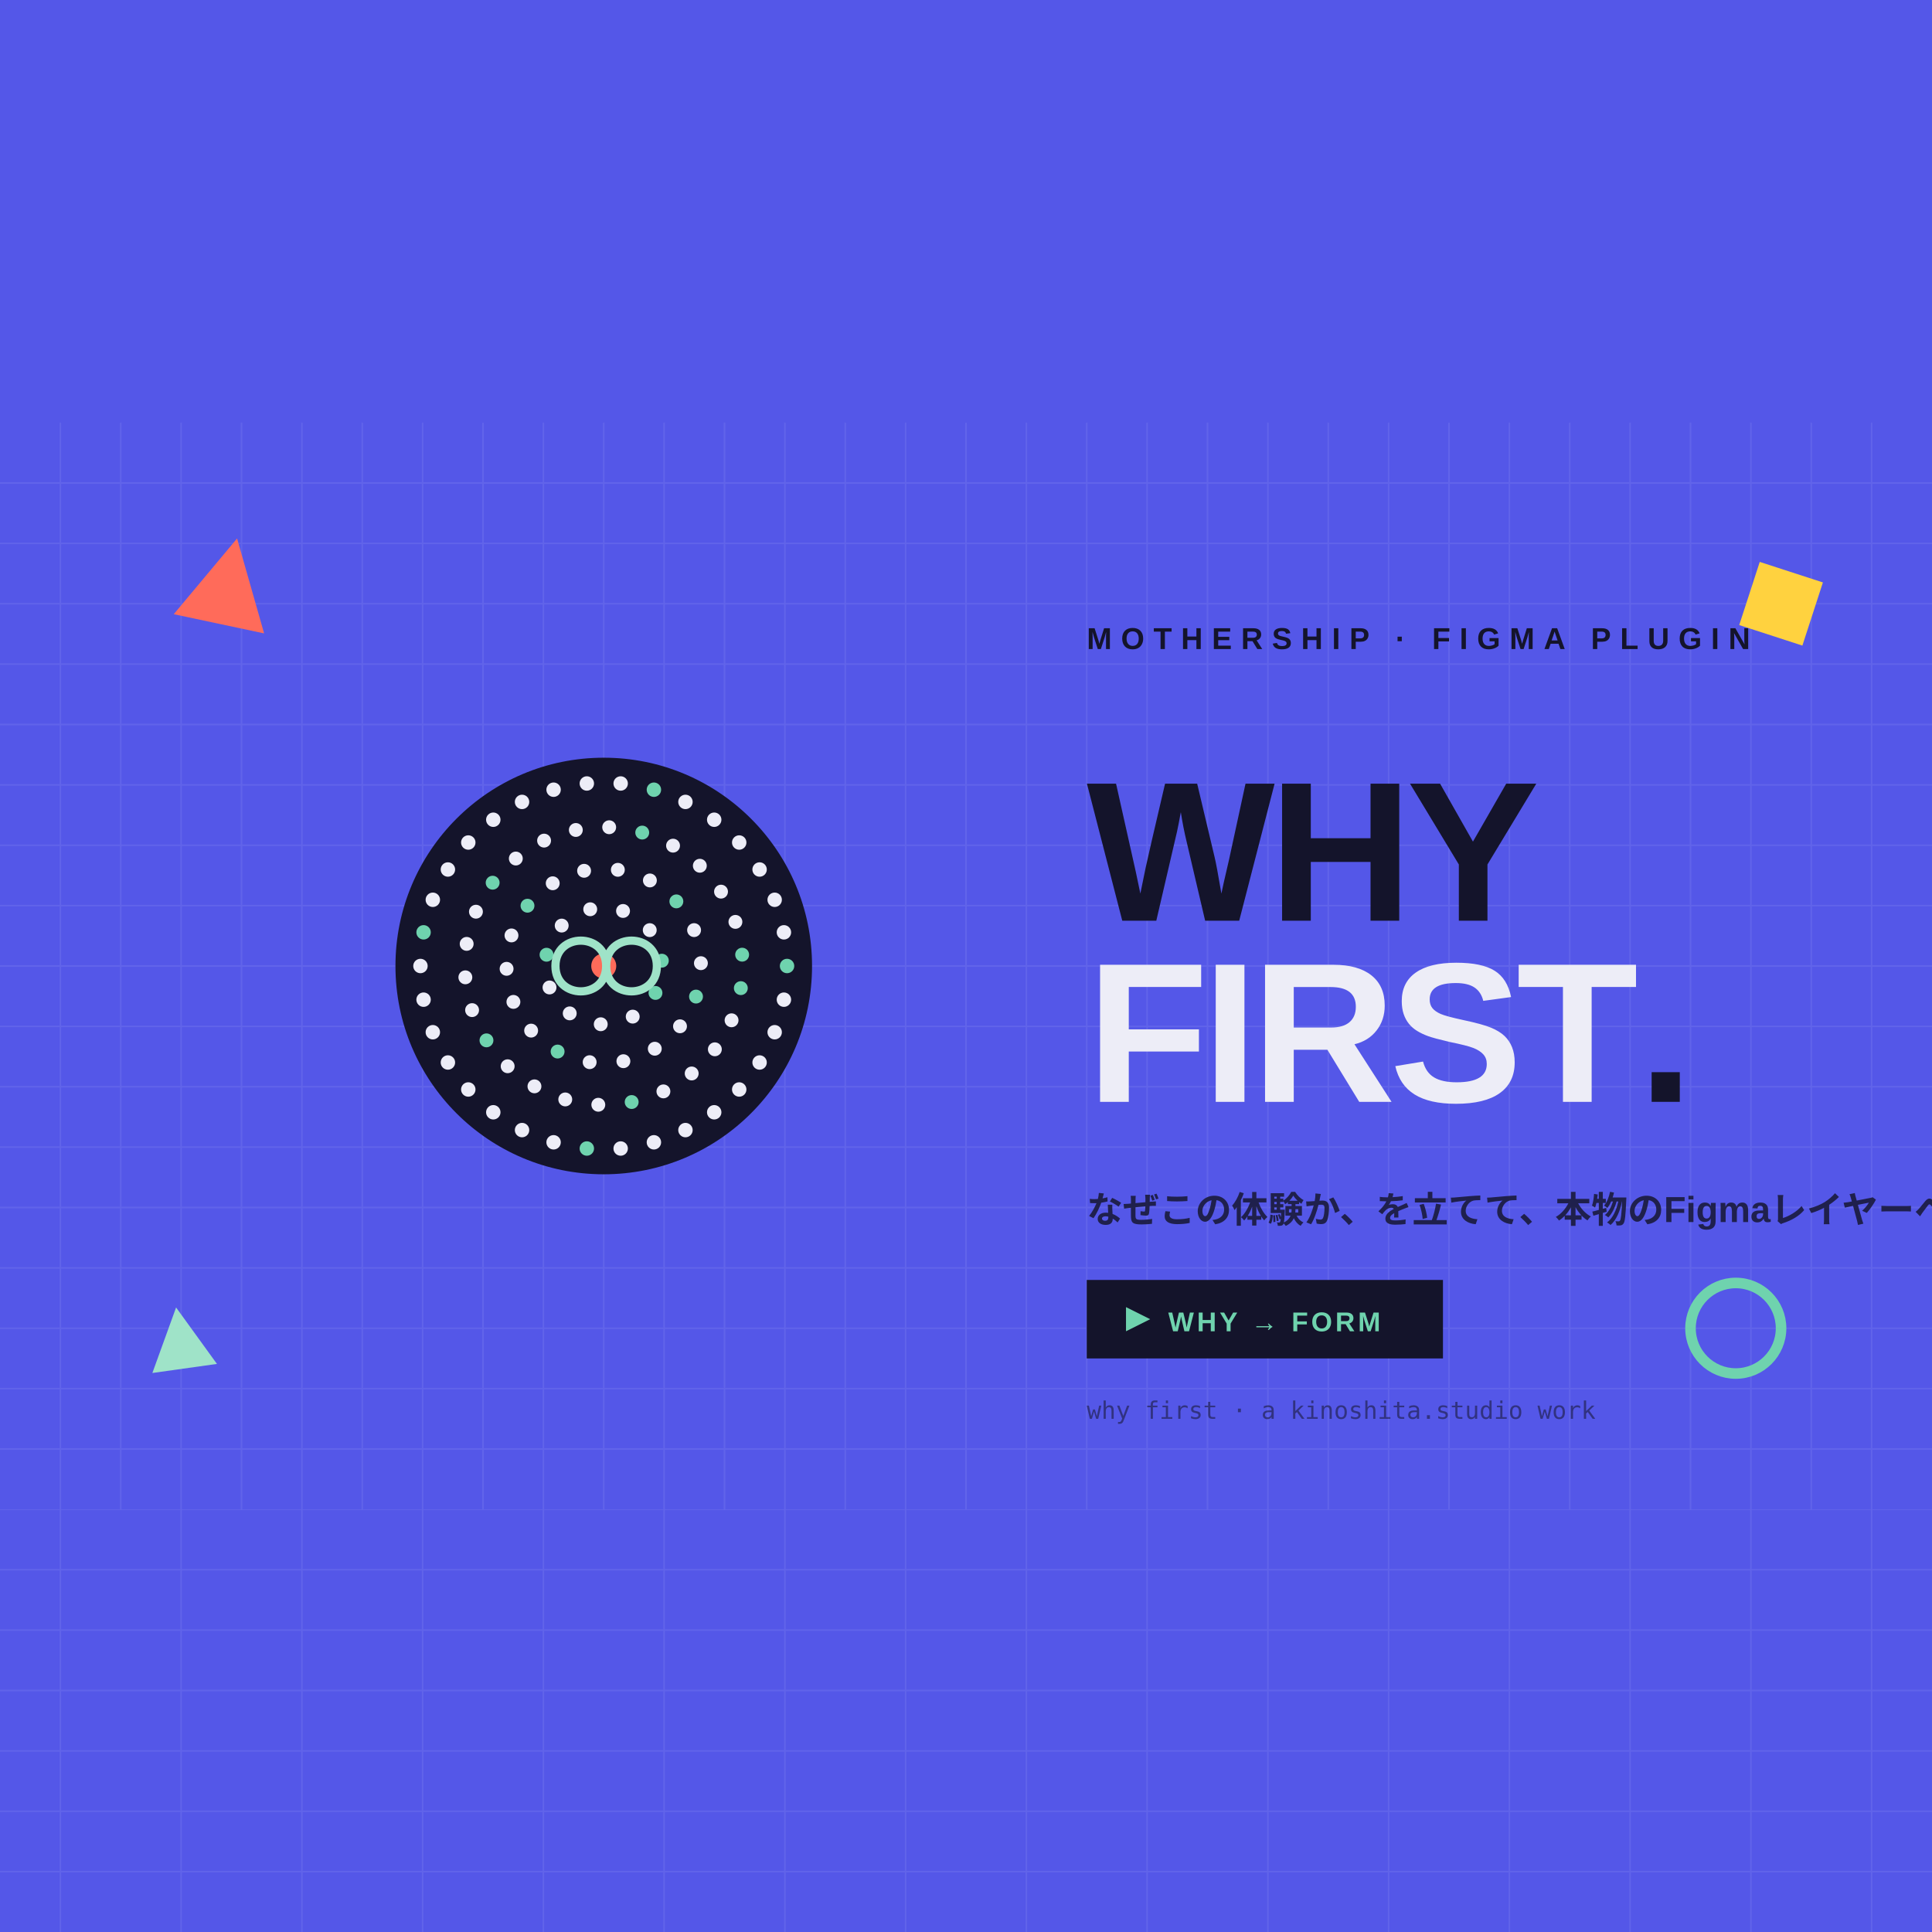
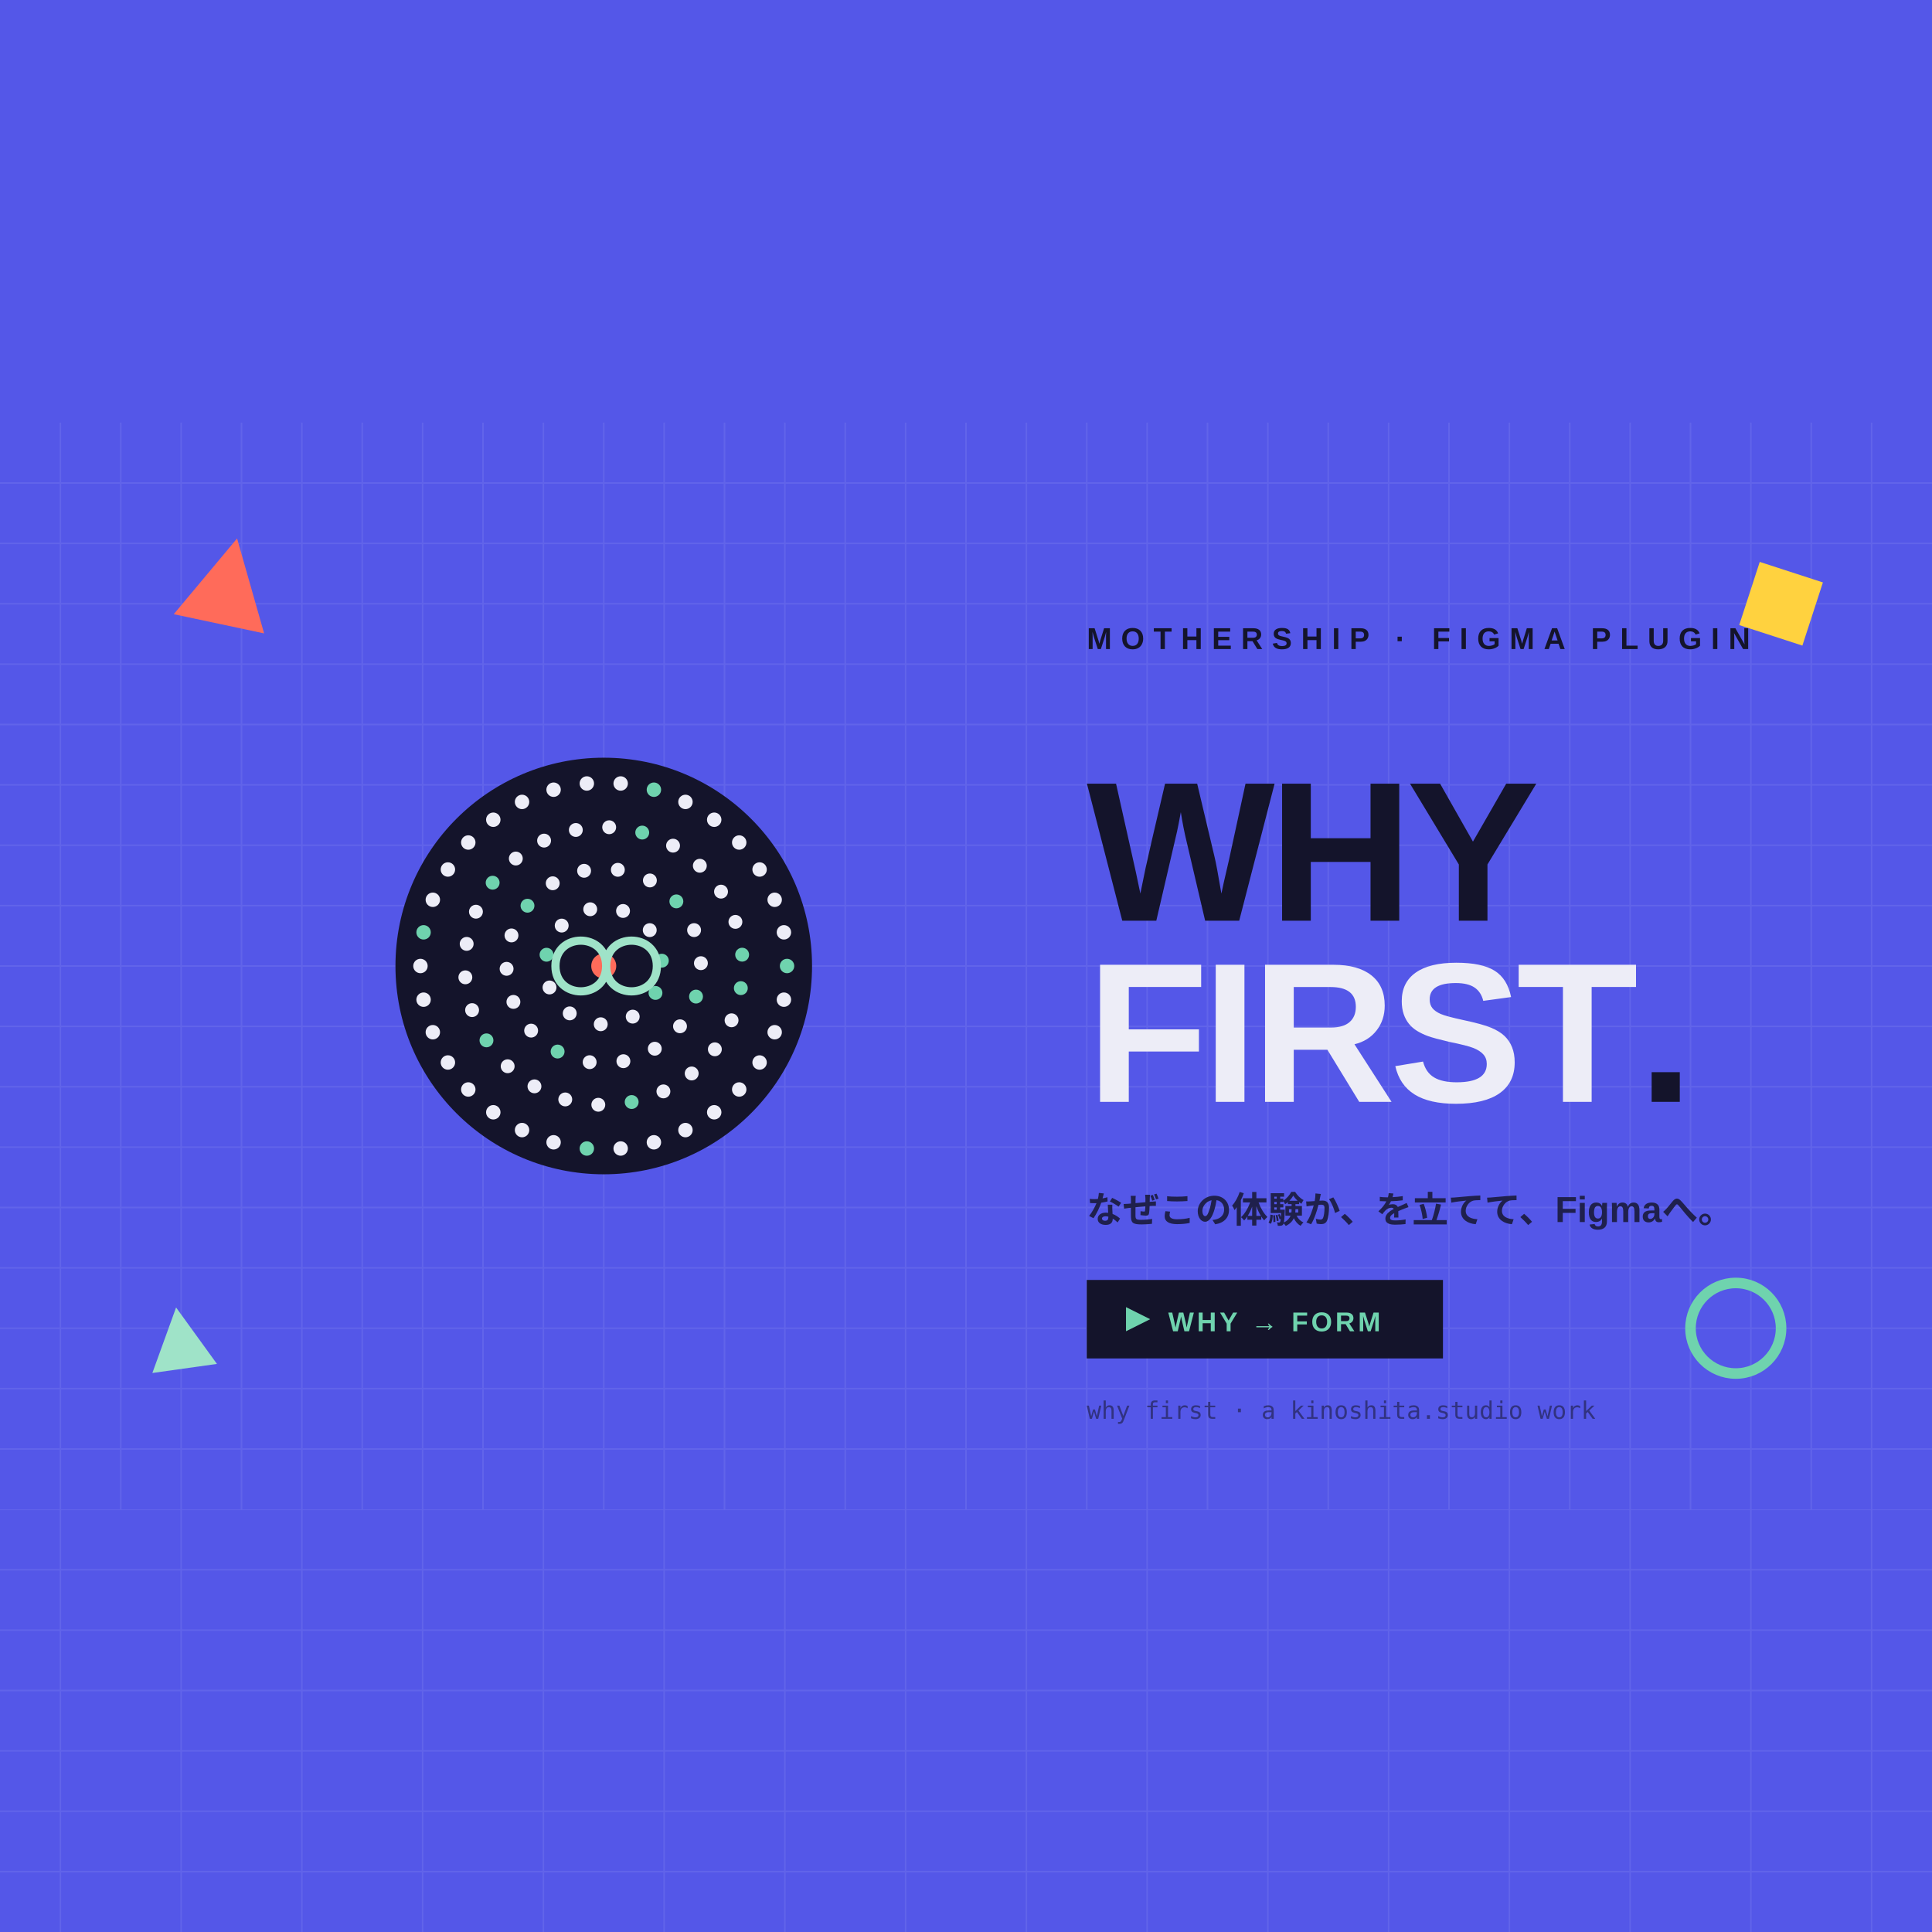
<svg xmlns="http://www.w3.org/2000/svg" width="1200" height="1200" viewBox="0 0 1280 1280">
  <rect width="1280" height="1280" fill="#5457E8" />
  <path d="M40 720V1280M120 720V1280M200 720V1280M280 720V1280M360 720V1280M440 720V1280M520 720V1280M600 720V1280M680 720V1280M760 720V1280M840 720V1280M920 720V1280M1000 720V1280M1080 720V1280M1160 720V1280M1240 720V1280M0 760H1280M0 800H1280M0 840H1280M0 880H1280M0 920H1280M0 960H1280M0 1000H1280M0 1040H1280M0 1080H1280M0 1120H1280M0 1160H1280M0 1200H1280M0 1240H1280" stroke="rgba(255,255,255,.08)" stroke-width="1" fill="none" />
  <g transform="translate(0,280)">
    <rect width="1280" height="720" fill="#5457E8" />
    <path d="M40 0V720M80 0V720M120 0V720M160 0V720M200 0V720M240 0V720M280 0V720M320 0V720M360 0V720M400 0V720M440 0V720M480 0V720M520 0V720M560 0V720M600 0V720M640 0V720M680 0V720M720 0V720M760 0V720M800 0V720M840 0V720M880 0V720M920 0V720M960 0V720M1000 0V720M1040 0V720M1080 0V720M1120 0V720M1160 0V720M1200 0V720M1240 0V720M0 40H1280M0 80H1280M0 120H1280M0 160H1280M0 200H1280M0 240H1280M0 280H1280M0 320H1280M0 360H1280M0 400H1280M0 440H1280M0 480H1280M0 520H1280M0 560H1280M0 600H1280M0 640H1280M0 680H1280" stroke="rgba(255,255,255,.08)" stroke-width="1" fill="none" />
    <circle cx="400" cy="360" r="138" fill="#14142B" />
    <circle cx="521.44" cy="360" r="4.78" fill="#6FD3AE" />
    <circle cx="519.37" cy="382.31" r="4.78" fill="#EDEDF7" />
    <circle cx="513.24" cy="403.87" r="4.78" fill="#EDEDF7" />
    <circle cx="503.25" cy="423.93" r="4.78" fill="#EDEDF7" />
    <circle cx="489.75" cy="441.81" r="4.78" fill="#EDEDF7" />
    <circle cx="473.18" cy="456.91" r="4.78" fill="#EDEDF7" />
    <circle cx="454.13" cy="468.71" r="4.78" fill="#EDEDF7" />
    <circle cx="433.23" cy="476.8" r="4.78" fill="#EDEDF7" />
    <circle cx="411.21" cy="480.92" r="4.78" fill="#EDEDF7" />
    <circle cx="388.79" cy="480.92" r="4.78" fill="#6FD3AE" />
    <circle cx="366.77" cy="476.8" r="4.78" fill="#EDEDF7" />
    <circle cx="345.87" cy="468.71" r="4.78" fill="#EDEDF7" />
    <circle cx="326.82" cy="456.91" r="4.78" fill="#EDEDF7" />
    <circle cx="310.25" cy="441.81" r="4.78" fill="#EDEDF7" />
    <circle cx="296.75" cy="423.93" r="4.78" fill="#EDEDF7" />
    <circle cx="286.76" cy="403.87" r="4.78" fill="#EDEDF7" />
    <circle cx="280.63" cy="382.31" r="4.78" fill="#EDEDF7" />
    <circle cx="278.56" cy="360" r="4.78" fill="#EDEDF7" />
    <circle cx="280.63" cy="337.69" r="4.78" fill="#6FD3AE" />
    <circle cx="286.76" cy="316.13" r="4.78" fill="#EDEDF7" />
    <circle cx="296.75" cy="296.07" r="4.78" fill="#EDEDF7" />
    <circle cx="310.25" cy="278.19" r="4.78" fill="#EDEDF7" />
    <circle cx="326.82" cy="263.09" r="4.78" fill="#EDEDF7" />
    <circle cx="345.87" cy="251.29" r="4.78" fill="#EDEDF7" />
    <circle cx="366.77" cy="243.2" r="4.78" fill="#EDEDF7" />
    <circle cx="388.79" cy="239.08" r="4.78" fill="#EDEDF7" />
    <circle cx="411.21" cy="239.08" r="4.78" fill="#EDEDF7" />
    <circle cx="433.23" cy="243.2" r="4.78" fill="#6FD3AE" />
    <circle cx="454.13" cy="251.29" r="4.78" fill="#EDEDF7" />
    <circle cx="473.18" cy="263.09" r="4.78" fill="#EDEDF7" />
    <circle cx="489.75" cy="278.19" r="4.78" fill="#EDEDF7" />
    <circle cx="503.25" cy="296.07" r="4.78" fill="#EDEDF7" />
    <circle cx="513.24" cy="316.13" r="4.78" fill="#EDEDF7" />
    <circle cx="519.37" cy="337.69" r="4.78" fill="#EDEDF7" />
    <circle cx="490.82" cy="374.66" r="4.6" fill="#6FD3AE" />
    <circle cx="484.68" cy="395.97" r="4.6" fill="#EDEDF7" />
    <circle cx="473.61" cy="415.19" r="4.6" fill="#EDEDF7" />
    <circle cx="458.26" cy="431.2" r="4.6" fill="#EDEDF7" />
    <circle cx="439.53" cy="443.07" r="4.6" fill="#EDEDF7" />
    <circle cx="418.5" cy="450.12" r="4.6" fill="#6FD3AE" />
    <circle cx="396.4" cy="451.93" r="4.6" fill="#EDEDF7" />
    <circle cx="374.5" cy="448.4" r="4.6" fill="#EDEDF7" />
    <circle cx="354.09" cy="439.73" r="4.6" fill="#EDEDF7" />
    <circle cx="336.34" cy="426.42" r="4.6" fill="#EDEDF7" />
    <circle cx="322.3" cy="409.26" r="4.6" fill="#6FD3AE" />
    <circle cx="312.77" cy="389.23" r="4.6" fill="#EDEDF7" />
    <circle cx="308.31" cy="367.5" r="4.6" fill="#EDEDF7" />
    <circle cx="309.18" cy="345.34" r="4.6" fill="#EDEDF7" />
    <circle cx="315.32" cy="324.03" r="4.6" fill="#EDEDF7" />
    <circle cx="326.39" cy="304.81" r="4.6" fill="#6FD3AE" />
    <circle cx="341.74" cy="288.8" r="4.6" fill="#EDEDF7" />
    <circle cx="360.47" cy="276.93" r="4.6" fill="#EDEDF7" />
    <circle cx="381.5" cy="269.88" r="4.6" fill="#EDEDF7" />
    <circle cx="403.6" cy="268.07" r="4.6" fill="#EDEDF7" />
    <circle cx="425.5" cy="271.6" r="4.6" fill="#6FD3AE" />
    <circle cx="445.91" cy="280.27" r="4.6" fill="#EDEDF7" />
    <circle cx="463.66" cy="293.58" r="4.6" fill="#EDEDF7" />
    <circle cx="477.7" cy="310.74" r="4.6" fill="#EDEDF7" />
    <circle cx="487.23" cy="330.77" r="4.6" fill="#EDEDF7" />
    <circle cx="491.69" cy="352.5" r="4.6" fill="#6FD3AE" />
    <circle cx="461.13" cy="380.26" r="4.6" fill="#6FD3AE" />
    <circle cx="450.52" cy="399.94" r="4.6" fill="#EDEDF7" />
    <circle cx="433.81" cy="414.81" r="4.6" fill="#EDEDF7" />
    <circle cx="413.02" cy="423.07" r="4.6" fill="#EDEDF7" />
    <circle cx="390.66" cy="423.72" r="4.6" fill="#EDEDF7" />
    <circle cx="369.43" cy="416.68" r="4.6" fill="#6FD3AE" />
    <circle cx="351.89" cy="402.81" r="4.6" fill="#EDEDF7" />
    <circle cx="340.15" cy="383.78" r="4.6" fill="#EDEDF7" />
    <circle cx="335.63" cy="361.87" r="4.6" fill="#EDEDF7" />
    <circle cx="338.87" cy="339.74" r="4.6" fill="#EDEDF7" />
    <circle cx="349.48" cy="320.06" r="4.6" fill="#6FD3AE" />
    <circle cx="366.19" cy="305.19" r="4.6" fill="#EDEDF7" />
    <circle cx="386.98" cy="296.93" r="4.6" fill="#EDEDF7" />
    <circle cx="409.34" cy="296.28" r="4.6" fill="#EDEDF7" />
    <circle cx="430.57" cy="303.32" r="4.6" fill="#EDEDF7" />
    <circle cx="448.11" cy="317.19" r="4.6" fill="#6FD3AE" />
    <circle cx="459.85" cy="336.22" r="4.6" fill="#EDEDF7" />
    <circle cx="464.37" cy="358.13" r="4.6" fill="#EDEDF7" />
    <circle cx="434.27" cy="377.84" r="4.6" fill="#6FD3AE" />
    <circle cx="419.19" cy="393.54" r="4.6" fill="#EDEDF7" />
    <circle cx="398.01" cy="398.59" r="4.6" fill="#EDEDF7" />
    <circle cx="377.46" cy="391.39" r="4.6" fill="#EDEDF7" />
    <circle cx="364.07" cy="374.22" r="4.6" fill="#EDEDF7" />
    <circle cx="362.09" cy="352.54" r="4.6" fill="#6FD3AE" />
    <circle cx="372.14" cy="333.22" r="4.6" fill="#EDEDF7" />
    <circle cx="391.04" cy="322.41" r="4.6" fill="#EDEDF7" />
    <circle cx="412.78" cy="323.54" r="4.6" fill="#EDEDF7" />
    <circle cx="430.47" cy="336.24" r="4.6" fill="#EDEDF7" />
    <circle cx="438.48" cy="356.48" r="4.6" fill="#6FD3AE" />
    <circle cx="400" cy="360" r="8.28" fill="#FF6B5A" />
    <g transform="translate(361.6,320) scale(1.6)">
      <path d="M25 25 C25 11 4 11 4 25 C4 39 25 39 25 25 C25 11 46 11 46 25 C46 39 25 39 25 25 Z" fill="none" stroke="#9FE3C8" stroke-width="3.4" stroke-linecap="round" />
    </g>
    <path d="M150 76 L180.6 133.8 L119.4 133.8 Z" fill="#FF6B5A" transform="rotate(12 150 110)" />
    <rect x="1158" y="98" width="44" height="44" fill="#FFD23F" transform="rotate(18 1180 120)" />
    <circle cx="1150" cy="600" r="30" fill="none" stroke="#6FD3AE" stroke-width="7" />
    <path d="M120 586 L141.6 626.8 L98.4 626.8 Z" fill="#9FE3C8" transform="rotate(-8 120 610)" />
    <text x="720" y="150" font-family="Helvetica Neue,Arial" font-size="20" font-weight="900" letter-spacing="6" fill="#14142B">MOTHERSHIP · FIGMA PLUGIN</text>
    <text x="720" y="330" font-family="Helvetica Neue,Arial" font-size="132" font-weight="900" letter-spacing="-4" fill="#14142B">WHY</text>
    <text x="720" y="450" font-family="Helvetica Neue,Arial" font-size="132" font-weight="900" letter-spacing="-4" fill="#14142B">
      <tspan fill="#EDEDF7">FIRST</tspan>.</text>
-     <text x="720" y="530" font-family="Helvetica Neue,Arial" font-size="24" font-weight="700" fill="#14142B" opacity=".82">なぜこの体験か、を立てて、本物のFigmaレイヤーへ。</text>
+     <text x="720" y="530" font-family="Helvetica Neue,Arial" font-size="24" font-weight="700" fill="#14142B" opacity=".82">なぜこの体験か、を立てて、Figmaへ。</text>
    <g transform="translate(720,568)">
      <rect x="0" y="0" width="236" height="52" fill="#14142B" />
      <path d="M26 18 l16 8 l-16 8 z" fill="#6FD3AE" />
      <text x="54" y="34" font-family="Helvetica Neue,Arial" font-size="18" font-weight="900" letter-spacing="2" fill="#6FD3AE">WHY → FORM</text>
    </g>
    <text x="720" y="660" font-family="SF Mono,monospace" font-size="16" fill="#14142B" opacity=".55">why first · a kinoshita.studio work</text>
  </g>
</svg>
